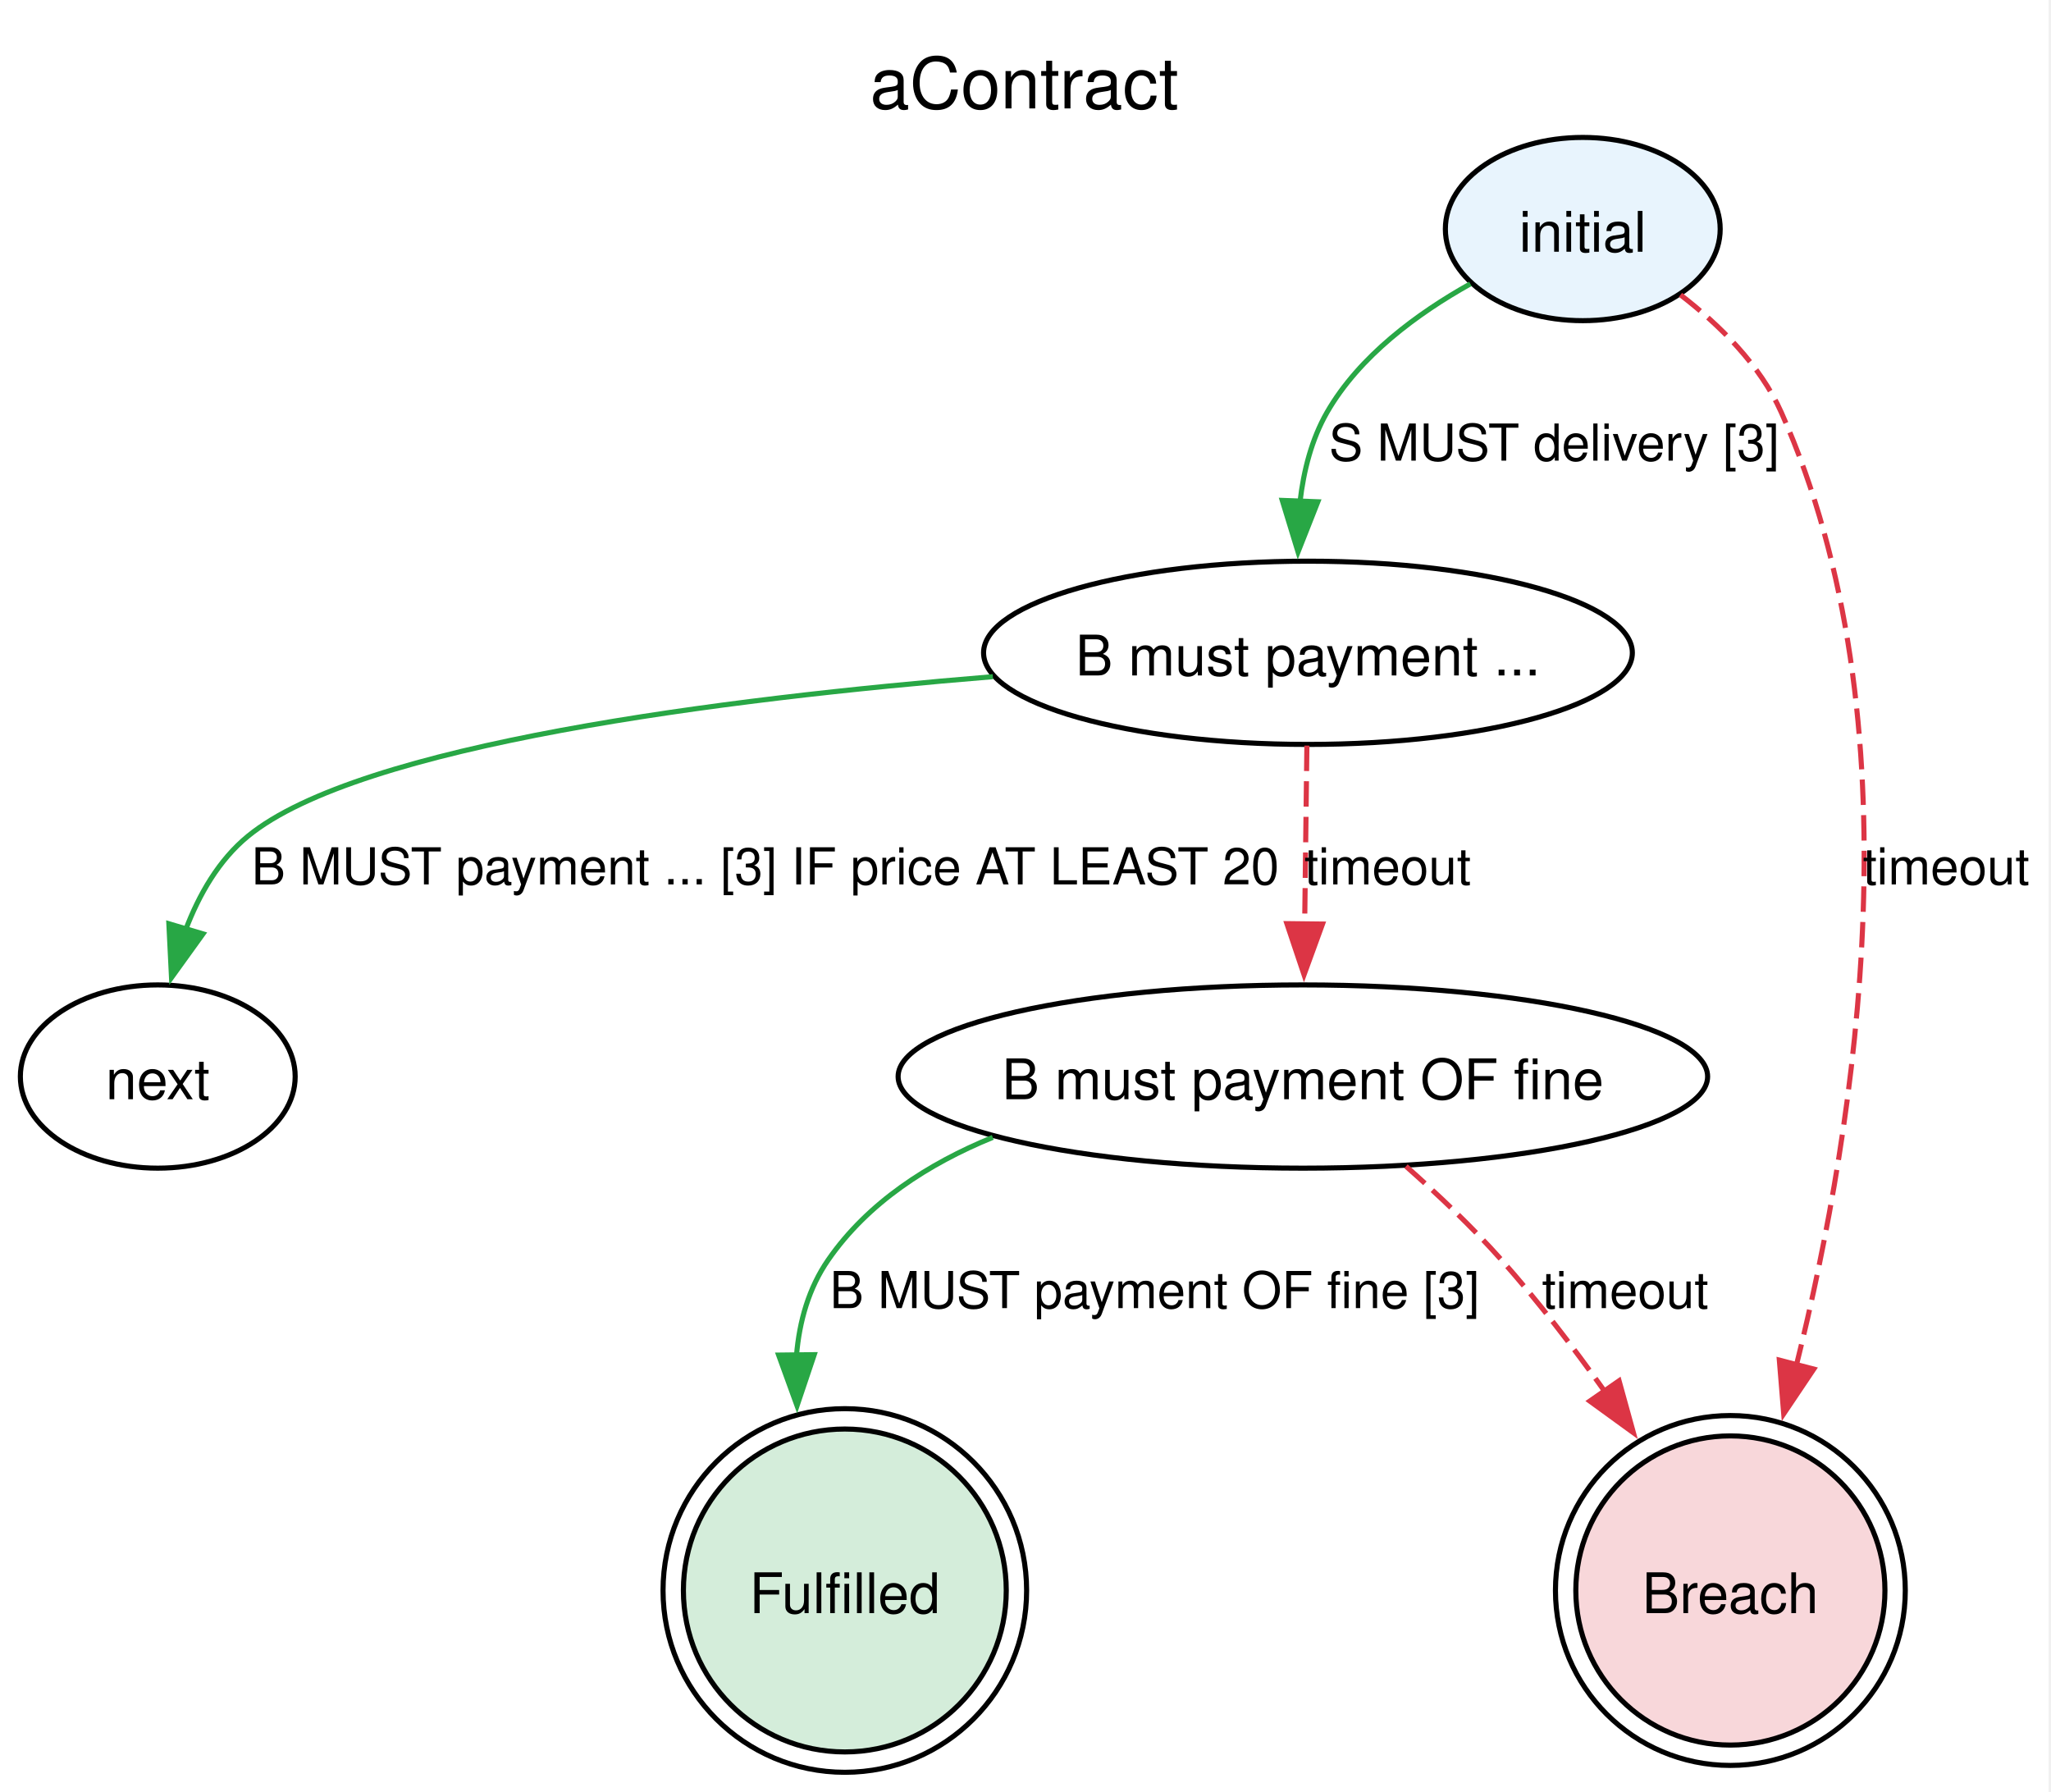
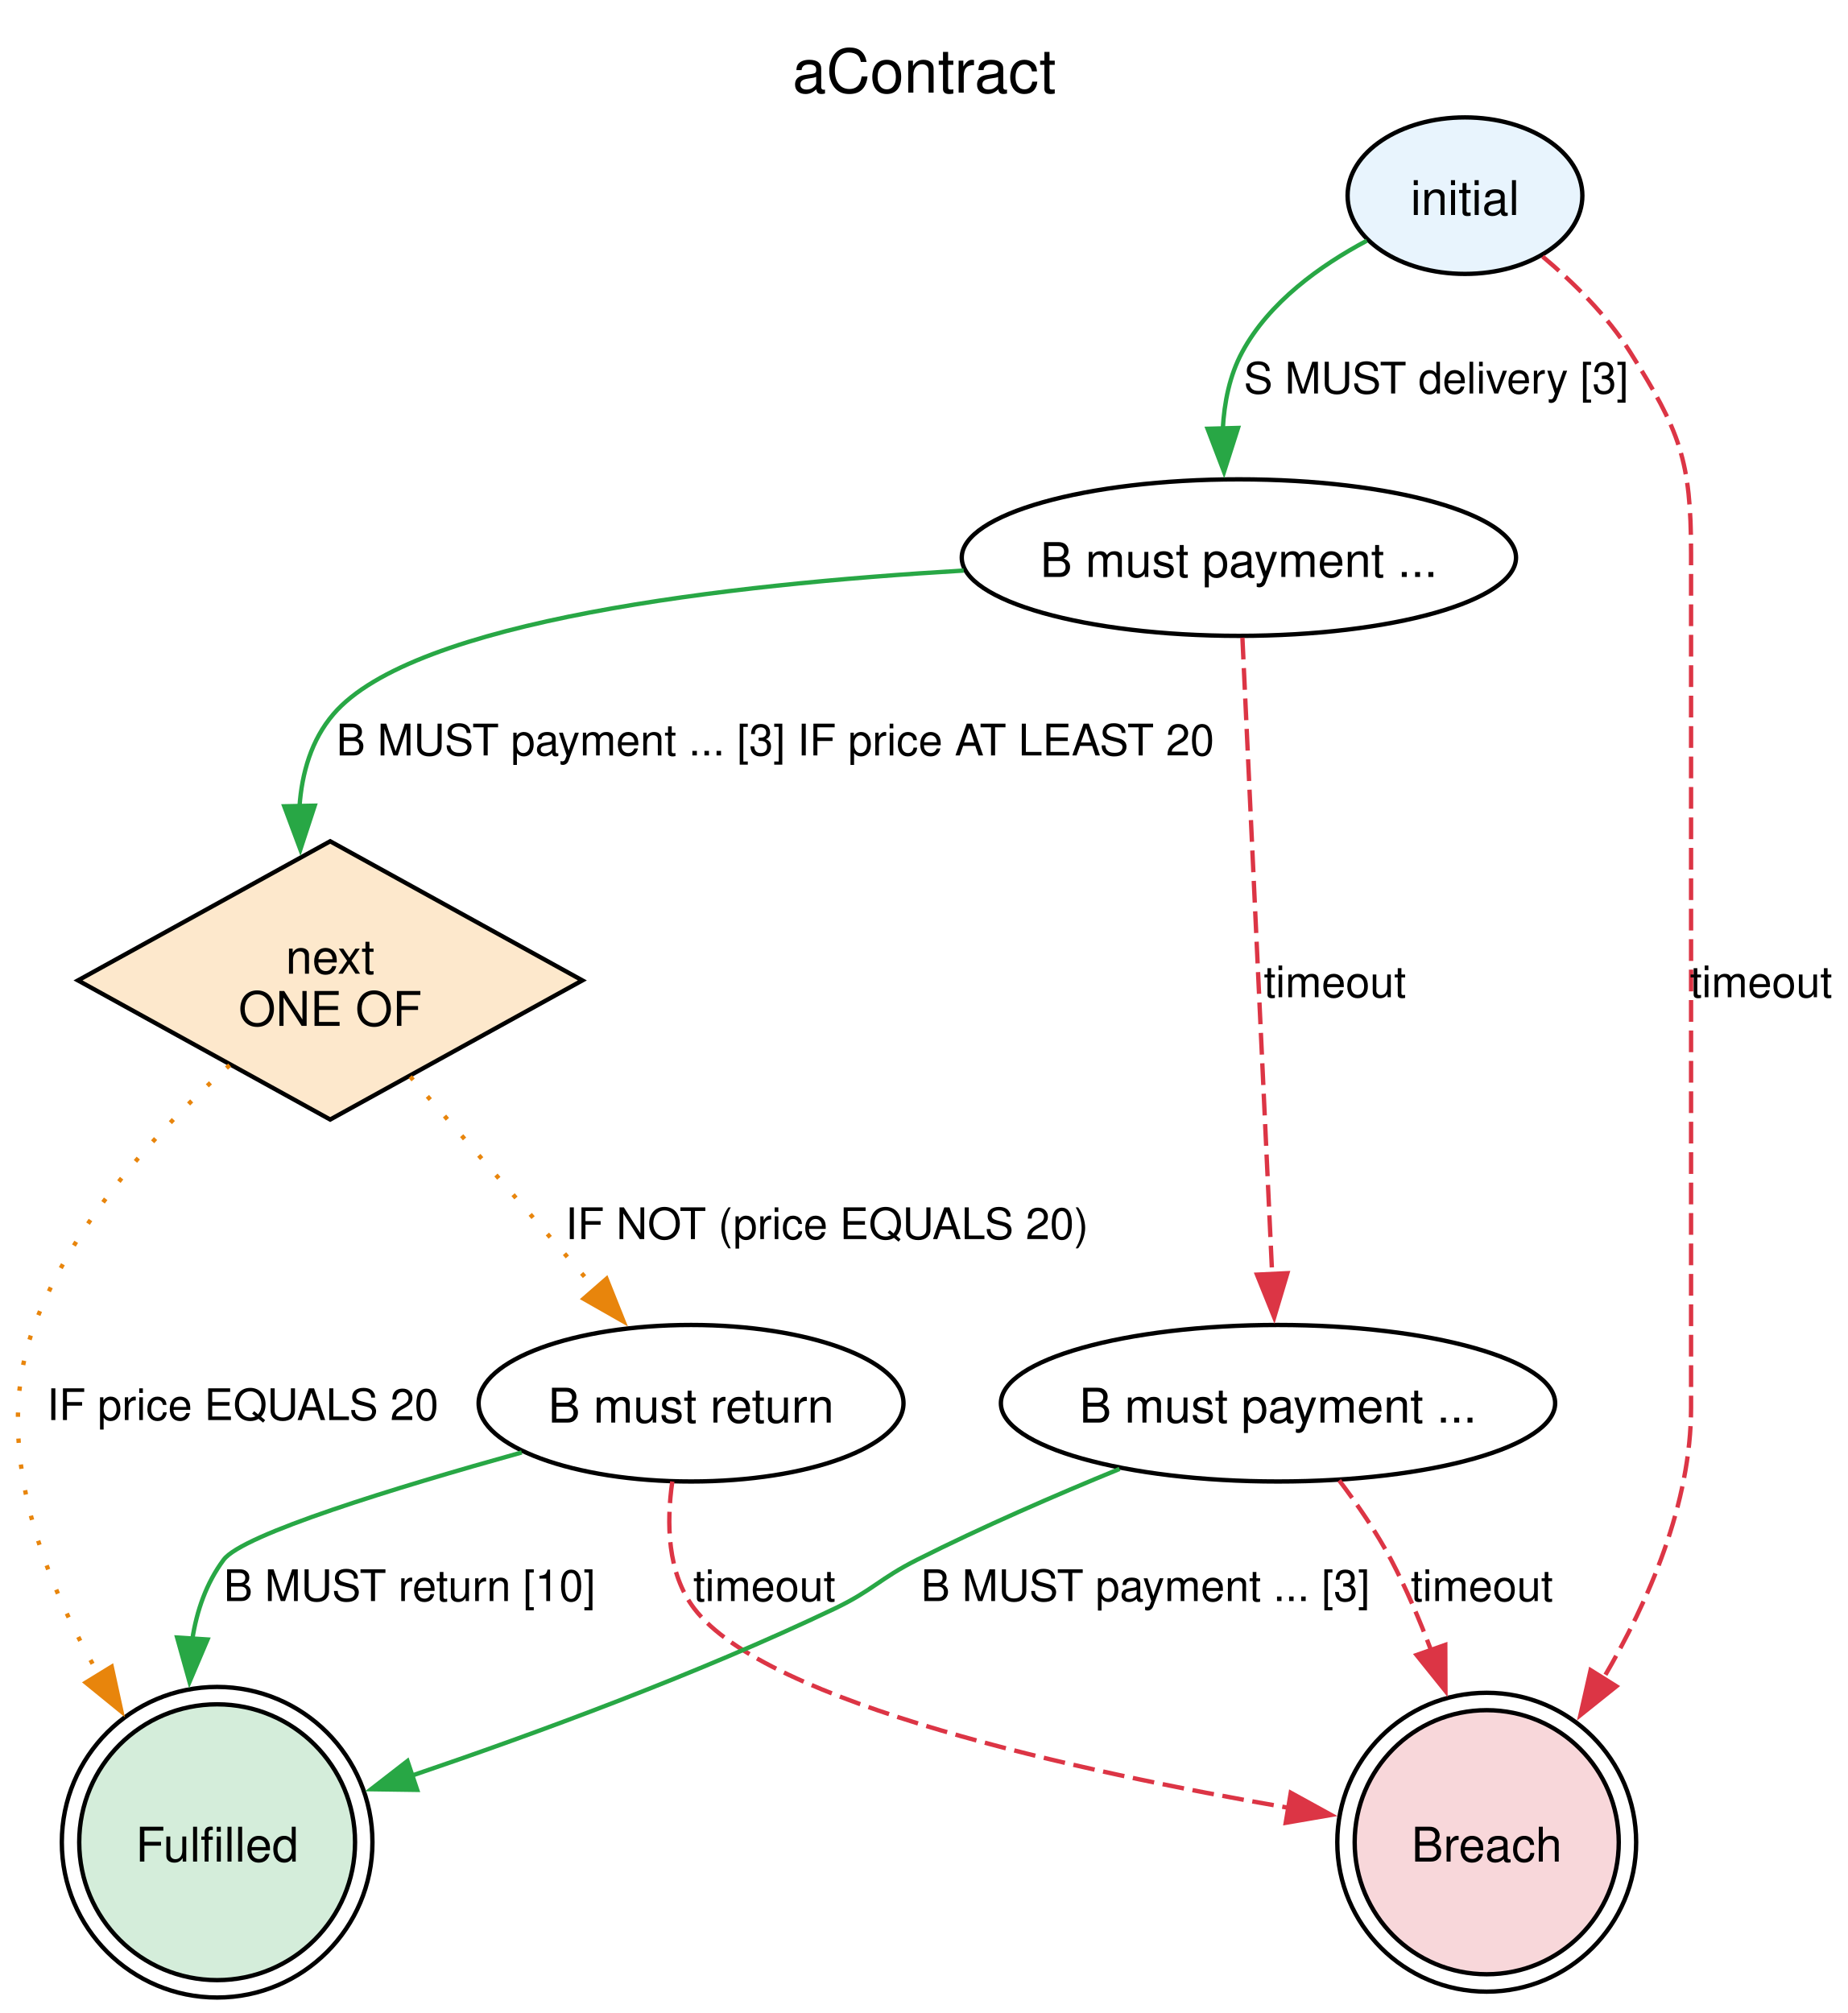
- <svg xmlns="http://www.w3.org/2000/svg" width="403pt" height="352pt" viewBox="0.00 0.00 403.00 352.00">
-   <g id="graph0" class="graph" transform="scale(1 1) rotate(0) translate(4 348.19)">
-     <polygon fill="white" stroke="none" points="-4,4 -4,-348.19 398.54,-348.19 398.54,4 -4,4" />
-     <text xml:space="preserve" text-anchor="middle" x="197.27" y="-326.89" font-family="Helvetica,sans-Serif" font-size="14.00">aContract</text>
+ <svg xmlns="http://www.w3.org/2000/svg" width="425pt" height="463pt" viewBox="0.00 0.00 425.00 463.00">
+   <g id="graph0" class="graph" transform="scale(1 1) rotate(0) translate(4 459.44)">
+     <polygon fill="white" stroke="none" points="-4,4 -4,-459.44 421.19,-459.44 421.19,4 -4,4" />
+     <text xml:space="preserve" text-anchor="middle" x="208.59" y="-438.14" font-family="Helvetica,sans-Serif" font-size="14.00">aContract</text>
    <g id="node1" class="node">
-       <ellipse fill="#e8f4fd" stroke="black" cx="307" cy="-303.19" rx="27" ry="18" />
-       <text xml:space="preserve" text-anchor="middle" x="307" y="-298.74" font-family="Helvetica,sans-Serif" font-size="11.00">initial</text>
+       <ellipse fill="#e8f4fd" stroke="black" cx="332.94" cy="-414.44" rx="27" ry="18" />
+       <text xml:space="preserve" text-anchor="middle" x="332.94" y="-409.99" font-family="Helvetica,sans-Serif" font-size="11.00">initial</text>
    </g>
    <g id="node2" class="node">
-       <ellipse fill="#ffffff" stroke="black" cx="253" cy="-219.94" rx="63.74" ry="18" />
-       <text xml:space="preserve" text-anchor="middle" x="253" y="-215.49" font-family="Helvetica,sans-Serif" font-size="11.00">B must payment ...</text>
+       <ellipse fill="#ffffff" stroke="black" cx="280.94" cy="-331.19" rx="63.74" ry="18" />
+       <text xml:space="preserve" text-anchor="middle" x="280.94" y="-326.74" font-family="Helvetica,sans-Serif" font-size="11.00">B must payment ...</text>
    </g>
    <g id="edge1" class="edge">
-       <path fill="none" stroke="#28a745" d="M284.91,-292.42C274.55,-286.63 263.11,-278.25 256.75,-267.19 253.72,-261.91 252.15,-255.72 251.44,-249.62" />
-       <polygon fill="#28a745" stroke="#28a745" points="254.94,-249.61 251.05,-239.75 247.95,-249.88 254.94,-249.61" />
-       <text xml:space="preserve" text-anchor="middle" x="301.38" y="-257.69" font-family="Helvetica,sans-Serif" font-size="10.00">S MUST delivery [3]</text>
+       <path fill="none" stroke="#28a745" d="M310.37,-404.08C299.65,-398.37 287.87,-389.92 281.69,-378.44 278.81,-373.1 277.57,-366.88 277.24,-360.77" />
+       <polygon fill="#28a745" stroke="#28a745" points="280.74,-361.01 277.52,-350.92 273.74,-360.82 280.74,-361.01" />
+       <text xml:space="preserve" text-anchor="middle" x="326.31" y="-368.94" font-family="Helvetica,sans-Serif" font-size="10.00">S MUST delivery [3]</text>
    </g>
    <g id="node6" class="node">
-       <ellipse fill="#f8d7da" stroke="black" cx="336" cy="-35.72" rx="30.37" ry="30.37" />
-       <ellipse fill="none" stroke="black" cx="336" cy="-35.72" rx="34.37" ry="34.37" />
-       <text xml:space="preserve" text-anchor="middle" x="336" y="-31.27" font-family="Helvetica,sans-Serif" font-size="11.00">Breach</text>
+       <ellipse fill="#f8d7da" stroke="black" cx="337.94" cy="-35.72" rx="30.37" ry="30.37" />
+       <ellipse fill="none" stroke="black" cx="337.94" cy="-35.72" rx="34.37" ry="34.37" />
+       <text xml:space="preserve" text-anchor="middle" x="337.94" y="-31.27" font-family="Helvetica,sans-Serif" font-size="11.00">Breach</text>
    </g>
    <g id="edge2" class="edge">
-       <path fill="none" stroke="#dc3545" stroke-dasharray="5,2" d="M326.2,-290.26C333.86,-284.36 341.85,-276.5 346,-267.19 373.04,-206.58 360.89,-127.87 348.95,-79.88" />
-       <polygon fill="#dc3545" stroke="#dc3545" points="352.39,-79.22 346.48,-70.43 345.62,-80.98 352.39,-79.22" />
-       <text xml:space="preserve" text-anchor="middle" x="378.41" y="-174.44" font-family="Helvetica,sans-Serif" font-size="10.00">timeout</text>
+       <path fill="none" stroke="#dc3545" stroke-dasharray="5,2" d="M350.8,-400.43C357.94,-394.44 365.69,-386.8 370.94,-378.44 382.35,-360.25 384.94,-353.67 384.94,-332.19 384.94,-332.19 384.94,-332.19 384.94,-135.69 384.94,-113.65 375.3,-91.28 364.76,-73.39" />
+       <polygon fill="#dc3545" stroke="#dc3545" points="367.76,-71.59 359.49,-64.97 361.83,-75.3 367.76,-71.59" />
+       <text xml:space="preserve" text-anchor="middle" x="401.06" y="-230.07" font-family="Helvetica,sans-Serif" font-size="10.00">timeout</text>
    </g>
    <g id="node3" class="node">
-       <ellipse fill="#ffffff" stroke="black" cx="27" cy="-136.69" rx="27" ry="18" />
-       <text xml:space="preserve" text-anchor="middle" x="27" y="-132.24" font-family="Helvetica,sans-Serif" font-size="11.00">next</text>
+       <polygon fill="#fde8cc" stroke="black" points="71.94,-265.94 13.94,-233.94 71.94,-201.94 129.94,-233.94 71.94,-265.94" />
+       <text xml:space="preserve" text-anchor="middle" x="71.94" y="-235.49" font-family="Helvetica,sans-Serif" font-size="11.00">next</text>
+       <text xml:space="preserve" text-anchor="middle" x="71.94" y="-223.49" font-family="Helvetica,sans-Serif" font-size="11.00">ONE OF</text>
    </g>
    <g id="edge3" class="edge">
-       <path fill="none" stroke="#28a745" d="M191.09,-215.25C137.99,-210.91 66.67,-201.87 44.75,-183.94 38.98,-179.23 35.09,-172.41 32.45,-165.44" />
-       <polygon fill="#28a745" stroke="#28a745" points="35.89,-164.72 29.7,-156.13 29.18,-166.71 35.89,-164.72" />
-       <text xml:space="preserve" text-anchor="middle" x="146.38" y="-174.44" font-family="Helvetica,sans-Serif" font-size="10.00">B MUST payment ... [3] IF price AT LEAST 20</text>
+       <path fill="none" stroke="#28a745" d="M217.64,-328.21C163.38,-325.02 91.14,-316.73 72.69,-295.19 67.61,-289.27 65.43,-281.68 64.88,-273.9" />
+       <polygon fill="#28a745" stroke="#28a745" points="68.38,-274.13 65.08,-264.06 61.38,-273.99 68.38,-274.13" />
+       <text xml:space="preserve" text-anchor="middle" x="174.31" y="-285.69" font-family="Helvetica,sans-Serif" font-size="10.00">B MUST payment ... [3] IF price AT LEAST 20</text>
+     </g>
+     <g id="node7" class="node">
+       <ellipse fill="#ffffff" stroke="black" cx="289.94" cy="-136.69" rx="63.74" ry="18" />
+       <text xml:space="preserve" text-anchor="middle" x="289.94" y="-132.24" font-family="Helvetica,sans-Serif" font-size="11.00">B must payment ...</text>
+     </g>
+     <g id="edge4" class="edge">
+       <path fill="none" stroke="#dc3545" stroke-dasharray="5,2" d="M281.75,-312.77C283.3,-279.55 286.7,-206.89 288.59,-166.39" />
+       <polygon fill="#dc3545" stroke="#dc3545" points="292.09,-166.6 289.06,-156.45 285.1,-166.27 292.09,-166.6" />
+       <text xml:space="preserve" text-anchor="middle" x="303.04" y="-230.07" font-family="Helvetica,sans-Serif" font-size="10.00">timeout</text>
    </g>
    <g id="node4" class="node">
-       <ellipse fill="#ffffff" stroke="black" cx="252" cy="-136.69" rx="79.53" ry="18" />
-       <text xml:space="preserve" text-anchor="middle" x="252" y="-132.24" font-family="Helvetica,sans-Serif" font-size="11.00">B must payment OF fine</text>
+       <ellipse fill="#d4edda" stroke="black" cx="45.94" cy="-35.72" rx="31.72" ry="31.72" />
+       <ellipse fill="none" stroke="black" cx="45.94" cy="-35.72" rx="35.72" ry="35.72" />
+       <text xml:space="preserve" text-anchor="middle" x="45.94" y="-31.27" font-family="Helvetica,sans-Serif" font-size="11.00">Fulfilled</text>
    </g>
-     <g id="edge4" class="edge">
-       <path fill="none" stroke="#dc3545" stroke-dasharray="5,2" d="M252.79,-201.71C252.66,-191.44 252.5,-178.14 252.35,-166.33" />
-       <polygon fill="#dc3545" stroke="#dc3545" points="255.86,-166.65 252.23,-156.69 248.86,-166.73 255.86,-166.65" />
-       <text xml:space="preserve" text-anchor="middle" x="268.68" y="-174.44" font-family="Helvetica,sans-Serif" font-size="10.00">timeout</text>
+     <g id="edge5" class="edge">
+       <path fill="none" stroke="#e8850c" stroke-dasharray="1,5" d="M48.82,-214.45C32.83,-200.09 12.88,-178.63 3.94,-154.69 -6.08,-127.91 5.29,-97.5 18.71,-74.27" />
+       <polygon fill="#e8850c" stroke="#e8850c" points="21.69,-76.1 23.94,-65.75 15.72,-72.44 21.69,-76.1" />
+       <text xml:space="preserve" text-anchor="middle" x="50.44" y="-132.82" font-family="Helvetica,sans-Serif" font-size="10.00"> IF price EQUALS 20</text>
    </g>
    <g id="node5" class="node">
-       <ellipse fill="#d4edda" stroke="black" cx="162" cy="-35.72" rx="31.72" ry="31.72" />
-       <ellipse fill="none" stroke="black" cx="162" cy="-35.72" rx="35.72" ry="35.72" />
-       <text xml:space="preserve" text-anchor="middle" x="162" y="-31.27" font-family="Helvetica,sans-Serif" font-size="11.00">Fulfilled</text>
-     </g>
-     <g id="edge5" class="edge">
-       <path fill="none" stroke="#28a745" d="M191.07,-124.74C178.39,-119.55 166.53,-111.92 158.75,-100.69 154.9,-95.13 153.06,-88.59 152.5,-81.87" />
-       <polygon fill="#28a745" stroke="#28a745" points="155.99,-82.05 152.61,-72.01 148.99,-81.97 155.99,-82.05" />
-       <text xml:space="preserve" text-anchor="middle" x="222.88" y="-91.19" font-family="Helvetica,sans-Serif" font-size="10.00">B MUST payment OF fine [3]</text>
+       <ellipse fill="#ffffff" stroke="black" cx="154.94" cy="-136.69" rx="48.86" ry="18" />
+       <text xml:space="preserve" text-anchor="middle" x="154.94" y="-132.24" font-family="Helvetica,sans-Serif" font-size="11.00">B must return</text>
    </g>
    <g id="edge6" class="edge">
-       <path fill="none" stroke="#dc3545" stroke-dasharray="5,2" d="M272.26,-119.06C278.55,-113.5 285.32,-107.09 291,-100.69 298.09,-92.71 305.06,-83.61 311.33,-74.81" />
-       <polygon fill="#dc3545" stroke="#dc3545" points="314.13,-76.92 316.95,-66.71 308.38,-72.93 314.13,-76.92" />
-       <text xml:space="preserve" text-anchor="middle" x="315.35" y="-91.19" font-family="Helvetica,sans-Serif" font-size="10.00">timeout</text>
+       <path fill="none" stroke="#e8850c" stroke-dasharray="1,5" d="M90.36,-211.8C102.97,-197.32 119.76,-178.06 133.06,-162.8" />
+       <polygon fill="#e8850c" stroke="#e8850c" points="135.5,-165.32 139.43,-155.48 130.22,-160.72 135.5,-165.32" />
+       <text xml:space="preserve" text-anchor="middle" x="184.81" y="-174.44" font-family="Helvetica,sans-Serif" font-size="10.00"> IF NOT (price EQUALS 20)</text>
+     </g>
+     <g id="edge7" class="edge">
+       <path fill="none" stroke="#28a745" d="M116,-125.37C87.02,-117.3 51.77,-106.52 47.44,-100.69 43.44,-95.32 41.24,-88.94 40.22,-82.32" />
+       <polygon fill="#28a745" stroke="#28a745" points="43.73,-82.35 39.59,-72.6 36.74,-82.8 43.73,-82.35" />
+       <text xml:space="preserve" text-anchor="middle" x="90.19" y="-91.19" font-family="Helvetica,sans-Serif" font-size="10.00">B MUST return [10]</text>
+     </g>
+     <g id="edge8" class="edge">
+       <path fill="none" stroke="#dc3545" stroke-dasharray="5,2" d="M150.63,-118.69C149.26,-109.17 149.44,-97.61 155.69,-89.44 172.31,-67.7 244.15,-51.97 292.51,-43.61" />
+       <polygon fill="#dc3545" stroke="#dc3545" points="292.87,-47.1 302.16,-41.99 291.71,-40.19 292.87,-47.1" />
+       <text xml:space="preserve" text-anchor="middle" x="171.81" y="-91.19" font-family="Helvetica,sans-Serif" font-size="10.00">timeout</text>
+     </g>
+     <g id="edge9" class="edge">
+       <path fill="none" stroke="#28a745" d="M253.5,-121.58C238.83,-115.57 221.88,-108.22 206.94,-100.69 198.17,-96.27 196.79,-93.67 187.94,-89.44 156.3,-74.35 119.1,-60.68 90.72,-51.04" />
+       <polygon fill="#28a745" stroke="#28a745" points="91.95,-47.76 81.35,-47.91 89.72,-54.4 91.95,-47.76" />
+       <text xml:space="preserve" text-anchor="middle" x="259.44" y="-91.19" font-family="Helvetica,sans-Serif" font-size="10.00">B MUST payment ... [3]</text>
+     </g>
+     <g id="edge10" class="edge">
+       <path fill="none" stroke="#dc3545" stroke-dasharray="5,2" d="M304.01,-118.94C308.23,-113.38 312.62,-106.99 315.94,-100.69 319.39,-94.14 322.48,-86.93 325.17,-79.79" />
+       <polygon fill="#dc3545" stroke="#dc3545" points="328.41,-81.11 328.45,-70.52 321.81,-78.78 328.41,-81.11" />
+       <text xml:space="preserve" text-anchor="middle" x="336.84" y="-91.19" font-family="Helvetica,sans-Serif" font-size="10.00">timeout</text>
    </g>
  </g>
</svg>
